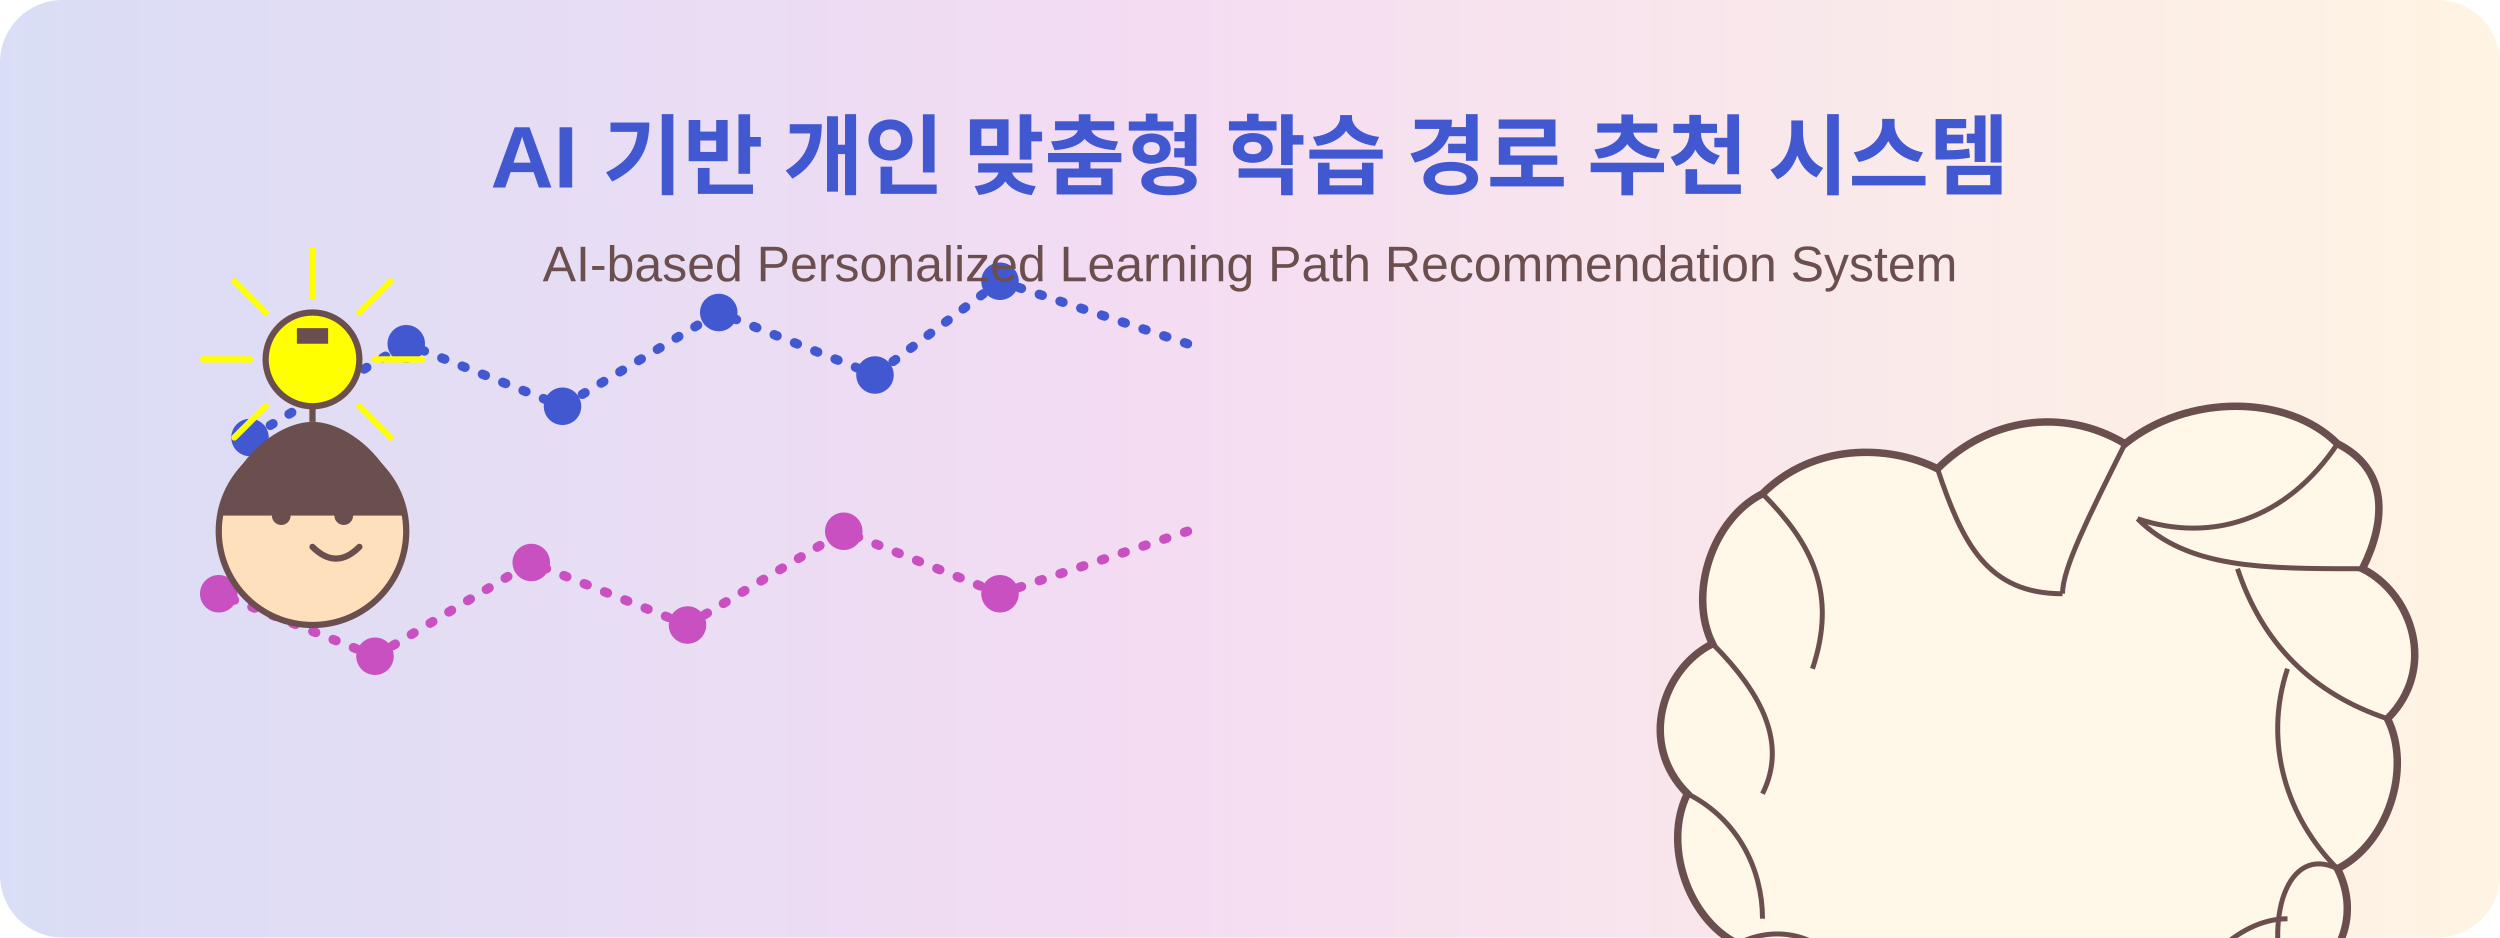
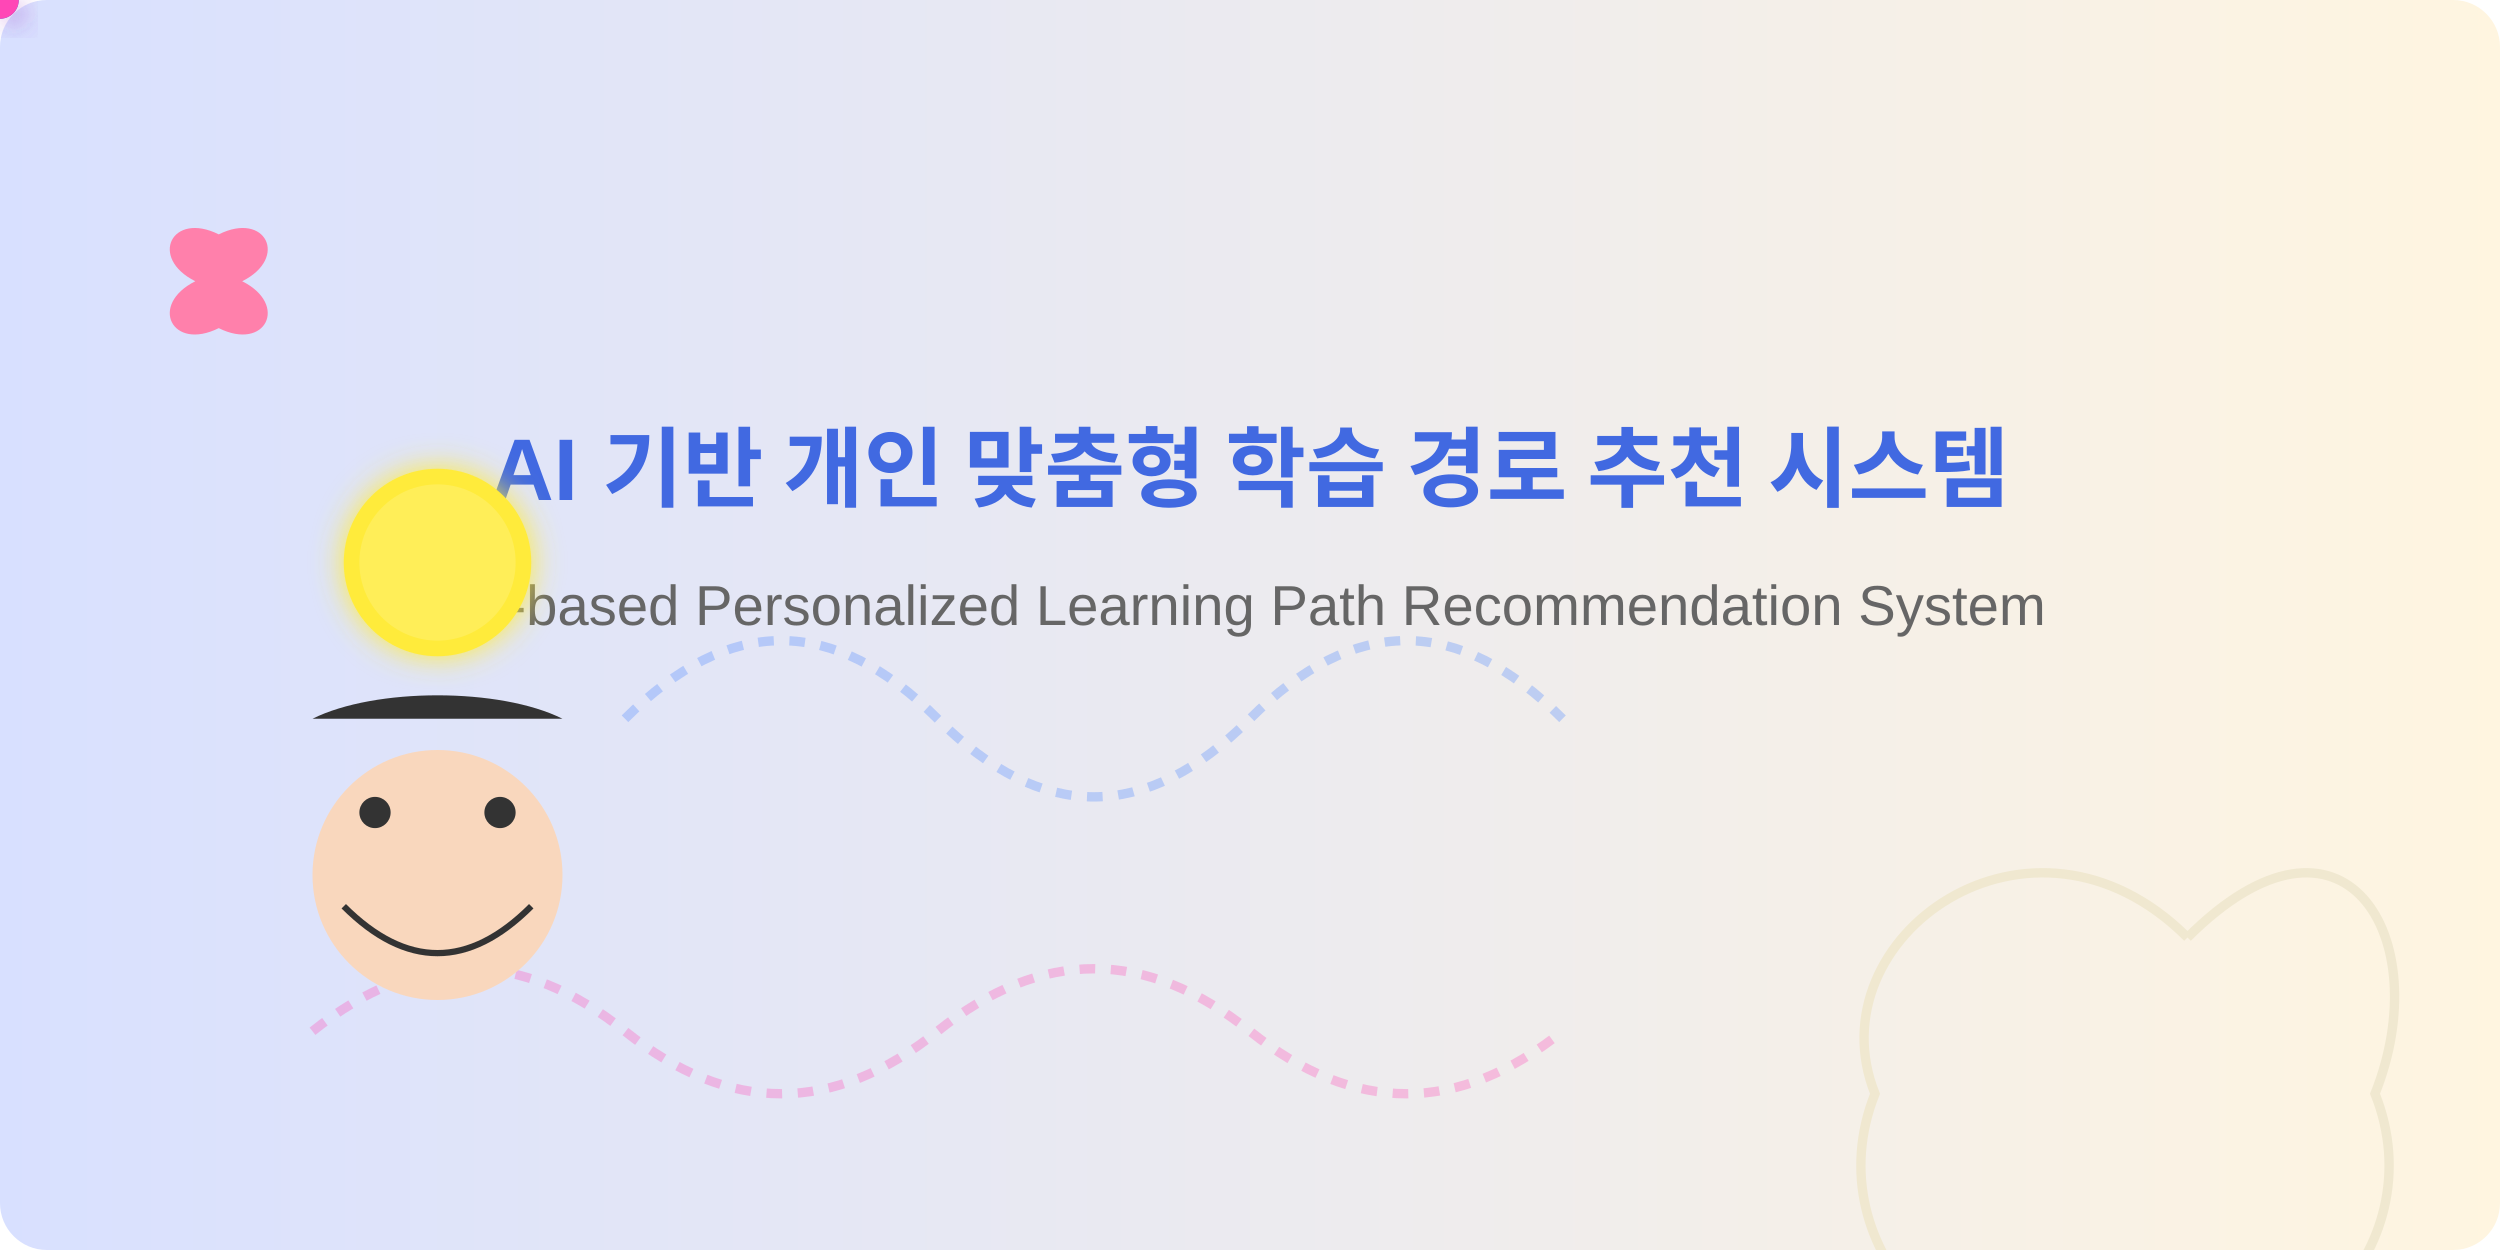
- <svg xmlns="http://www.w3.org/2000/svg" width="800" height="300" viewBox="0 0 800 300">
+ <svg xmlns="http://www.w3.org/2000/svg" viewBox="0 0 800 400">
  <defs>
-     <linearGradient id="bg-gradient" x1="0%" y1="0%" x2="100%" y2="0%">
-       <stop offset="0%" style="stop-color:#4158D0" />
-       <stop offset="46%" style="stop-color:#C850C0" />
-       <stop offset="100%" style="stop-color:#FFCC70" />
-     </linearGradient>
+     <filter id="glow" x="-50%" y="-50%" width="200%" height="200%">
+       <feGaussianBlur stdDeviation="5" result="blur" />
+       <feComposite in="SourceGraphic" in2="blur" operator="over" />
+     </filter>
+     <path id="bluePath" d="M 200,230 Q 250,180 300,230 Q 350,280 400,230 Q 450,180 500,230" fill="none" stroke="rgba(70,130,255,0.3)" stroke-width="3" stroke-dasharray="5,5" />
+     <path id="pinkPath" d="M 100,330 Q 150,290 200,330 Q 250,370 300,330 Q 350,290 400,330 Q 450,370 500,330" fill="none" stroke="rgba(255,70,180,0.3)" stroke-width="3" stroke-dasharray="5,5" />
  </defs>
-   <rect width="800" height="300" rx="20" ry="20" fill="url(#bg-gradient)" opacity="0.2" />
-   <g transform="translate(540, 150) scale(0.8)">
-     <path d="M100,0 C120,-20 150,-25 175,-10 C200,-30 240,-30 260,-10 C280,0 280,20 270,40 C290,50 300,80 280,100 C290,120 280,150 260,160 C270,180 260,200 240,210 C230,230 210,240 190,230 C170,250 140,250 120,230 C100,240 80,230 70,210 C50,220 30,210 20,190 C0,180 -10,150 0,130 C-20,110 -10,80 10,70 C0,50 10,20 30,10 C50,-10 80,-10 100,0" fill="#FFF8E8" stroke="#6B4F4F" stroke-width="3" />
-     <path d="M100,0 C110,30 120,50 150,50 M175,-10 C160,20 150,40 150,50 M260,-10 C240,20 210,30 180,20 M270,40 C230,40 200,40 180,20 M280,100 C250,90 230,70 220,40 M260,160 C240,140 230,110 240,80 M240,210 C230,180 240,150 260,160 M190,230 C200,200 220,180 240,180 M120,230 C130,200 150,190 180,200 M70,210 C90,190 120,190 150,200 M20,190 C40,180 60,190 70,210 M0,130 C20,140 30,160 30,180 M10,70 C30,90 40,110 30,130 M30,10 C50,30 60,50 50,80" fill="none" stroke="#6B4F4F" stroke-width="2" />
+   <rect x="0" y="0" width="800" height="400" fill="url(#bgGradient)" rx="15" ry="15" />
+   <linearGradient id="bgGradient" x1="0%" y1="0%" x2="100%" y2="0%">
+     <stop offset="0%" stop-color="#d8e0ff" />
+     <stop offset="100%" stop-color="#fff5e0" />
+   </linearGradient>
+   <text x="400" y="160" font-family="Arial, sans-serif" font-size="28" font-weight="bold" text-anchor="middle" fill="#4169e1">AI 기반 개인 맞춤형 학습 경로 추천 시스템</text>
+   <text x="400" y="200" font-family="Arial, sans-serif" font-size="18" text-anchor="middle" fill="#666">AI-based Personalized Learning Path Recommendation System</text>
+   <use href="#bluePath" />
+   <use href="#pinkPath" />
+   <path d="M 700,300 C 750,250 780,300 760,350 C 780,400 730,450 680,430 C 630,450 580,400 600,350 C 580,300 650,250 700,300" fill="none" stroke="#f0e8d0" stroke-width="3" />
+   <circle cx="140" cy="280" r="40" fill="#f9d7bd" />
+   <path d="M 110,290 Q 140,320 170,290" fill="none" stroke="#333" stroke-width="2" />
+   <circle cx="120" cy="260" r="5" fill="#333" />
+   <circle cx="160" cy="260" r="5" fill="#333" />
+   <path d="M 100,230 C 120,220 160,220 180,230" fill="#333" />
+   <circle cx="140" cy="180" r="30" fill="#ffeb3b" filter="url(#glow)" />
+   <circle cx="140" cy="180" r="25" fill="#ffee58" />
+   <g transform="translate(40, 45) scale(0.75)">
+     <path d="M 40,40 C 20,30 10,50 30,60 C 10,70 20,90 40,80 C 60,90 70,70 50,60 C 70,50 60,30 40,40" fill="#ff80ab" stroke="none" />
  </g>
-   <path d="M380,110 L320,90 L280,120 L230,100 L180,130 L130,110 L80,140" fill="none" stroke="#4158D0" stroke-width="3" stroke-linecap="round" stroke-dasharray="1, 6" />
-   <path d="M380,170 L320,190 L270,170 L220,200 L170,180 L120,210 L70,190" fill="none" stroke="#C850C0" stroke-width="3" stroke-linecap="round" stroke-dasharray="1, 6" />
-   <circle cx="320" cy="90" r="6" fill="#4158D0" />
-   <circle cx="280" cy="120" r="6" fill="#4158D0" />
-   <circle cx="230" cy="100" r="6" fill="#4158D0" />
-   <circle cx="180" cy="130" r="6" fill="#4158D0" />
-   <circle cx="130" cy="110" r="6" fill="#4158D0" />
-   <circle cx="80" cy="140" r="6" fill="#4158D0" />
-   <circle cx="320" cy="190" r="6" fill="#C850C0" />
-   <circle cx="270" cy="170" r="6" fill="#C850C0" />
-   <circle cx="220" cy="200" r="6" fill="#C850C0" />
-   <circle cx="170" cy="180" r="6" fill="#C850C0" />
-   <circle cx="120" cy="210" r="6" fill="#C850C0" />
-   <circle cx="70" cy="190" r="6" fill="#C850C0" />
-   <g transform="translate(100, 170)">
-     <circle cx="0" cy="0" r="30" fill="#FFE0BD" stroke="#6B4F4F" stroke-width="2" />
-     <circle cx="-10" cy="-5" r="3" fill="#6B4F4F" />
-     <circle cx="10" cy="-5" r="3" fill="#6B4F4F" />
-     <path d="M0,5 C5,10 10,10 15,5" fill="none" stroke="#6B4F4F" stroke-width="2" stroke-linecap="round" />
-     <path d="M-30,-5 C-25,-25 -10,-35 0,-35 C10,-35 25,-25 30,-5" fill="#6B4F4F" />
-     <circle cx="0" cy="-55" r="15" fill="#FFFF00" stroke="#6B4F4F" stroke-width="2" />
-     <path d="M0,-40 L0,-35" stroke="#6B4F4F" stroke-width="2" />
-     <path d="M-5,-65 L5,-65 L5,-60 L-5,-60 Z" fill="#6B4F4F" />
-     <path d="M-20,-55 L-35,-55 M20,-55 L35,-55 M0,-75 L0,-90 M-15,-70 L-25,-80 M15,-70 L25,-80 M-15,-40 L-25,-30 M15,-40 L25,-30" stroke="#FFFF00" stroke-width="2" stroke-linecap="round" />
-   </g>
-   <text x="400" y="60" font-family="Arial, sans-serif" font-size="28" font-weight="bold" text-anchor="middle" fill="#4158D0">
-     AI 기반 개인 맞춤형 학습 경로 추천 시스템
-   </text>
-   <text x="400" y="90" font-family="Arial, sans-serif" font-size="16" text-anchor="middle" fill="#6B4F4F">
-     AI-based Personalized Learning Path Recommendation System
-   </text>
+   <circle id="blueLight" r="6" fill="#4169e1" filter="url(#glow)">
+     <animateMotion dur="4s" repeatCount="indefinite" path="M 200,230 Q 250,180 300,230 Q 350,280 400,230 Q 450,180 500,230" />
+   </circle>
+   <circle id="pinkLight" r="6" fill="#ff47b6" filter="url(#glow)">
+     <animateMotion dur="4.5s" repeatCount="indefinite" path="M 100,330 Q 150,290 200,330 Q 250,370 300,330 Q 350,290 400,330 Q 450,370 500,330" />
+   </circle>
</svg>
